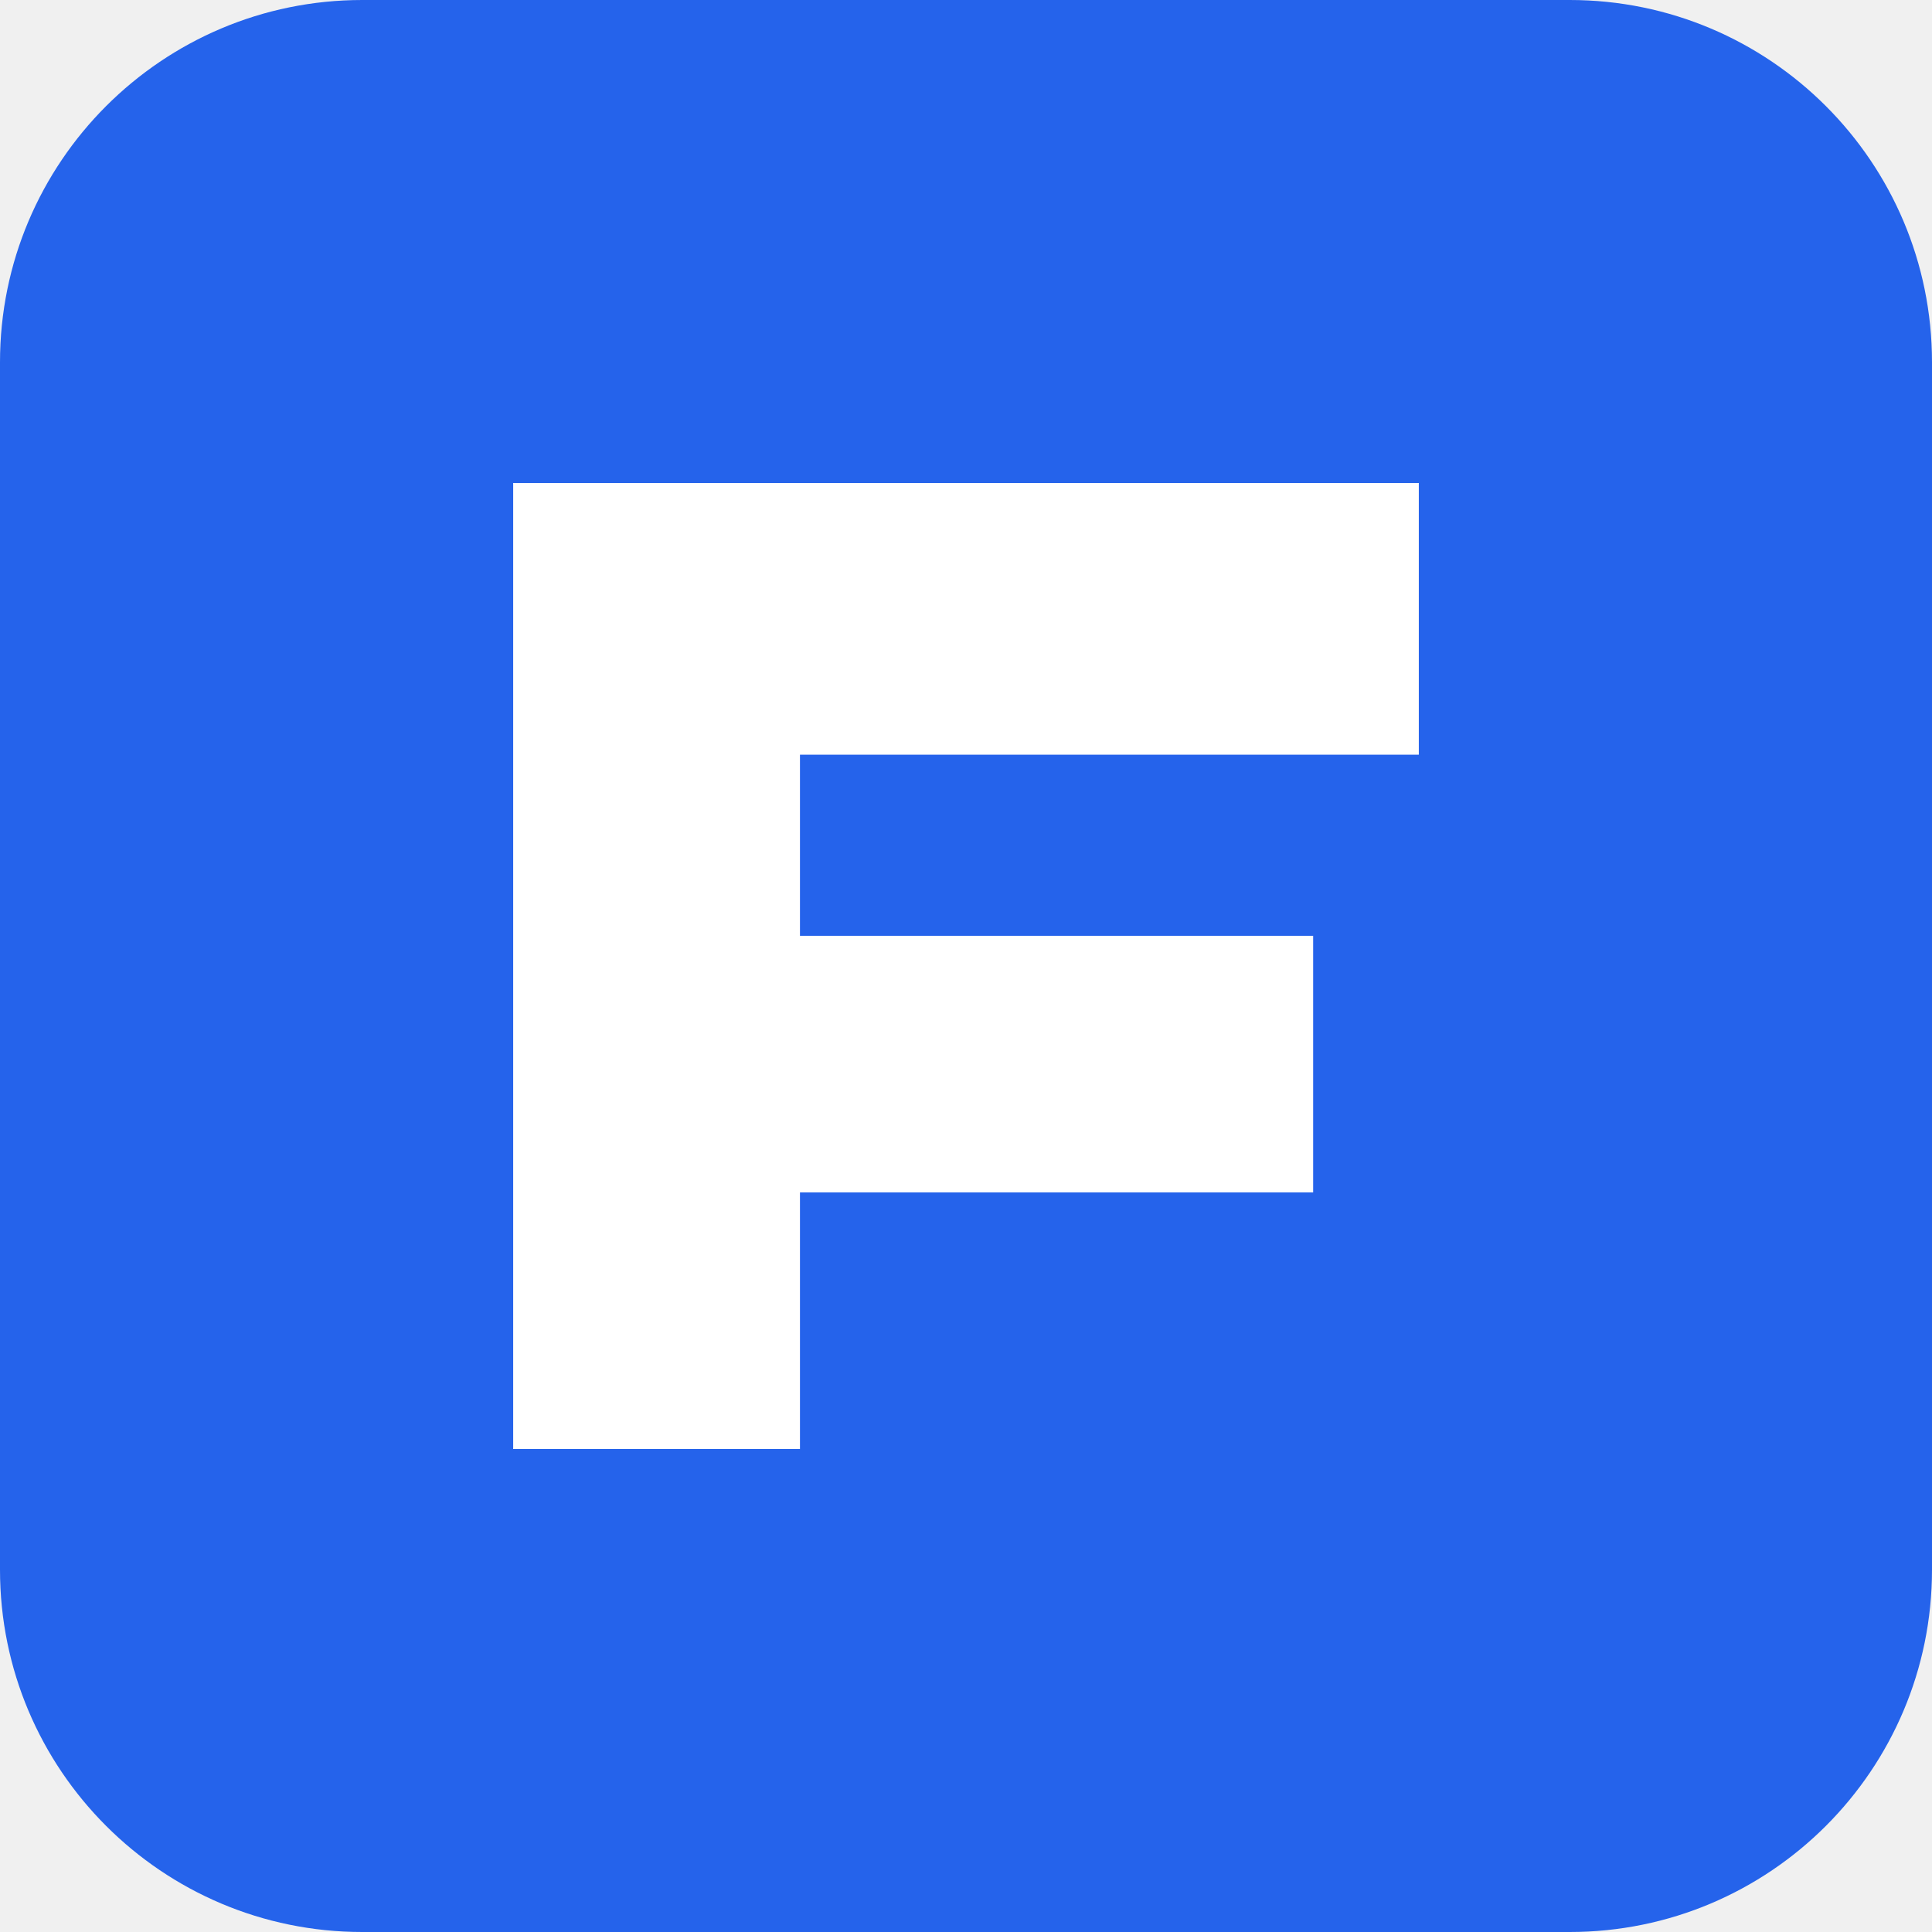
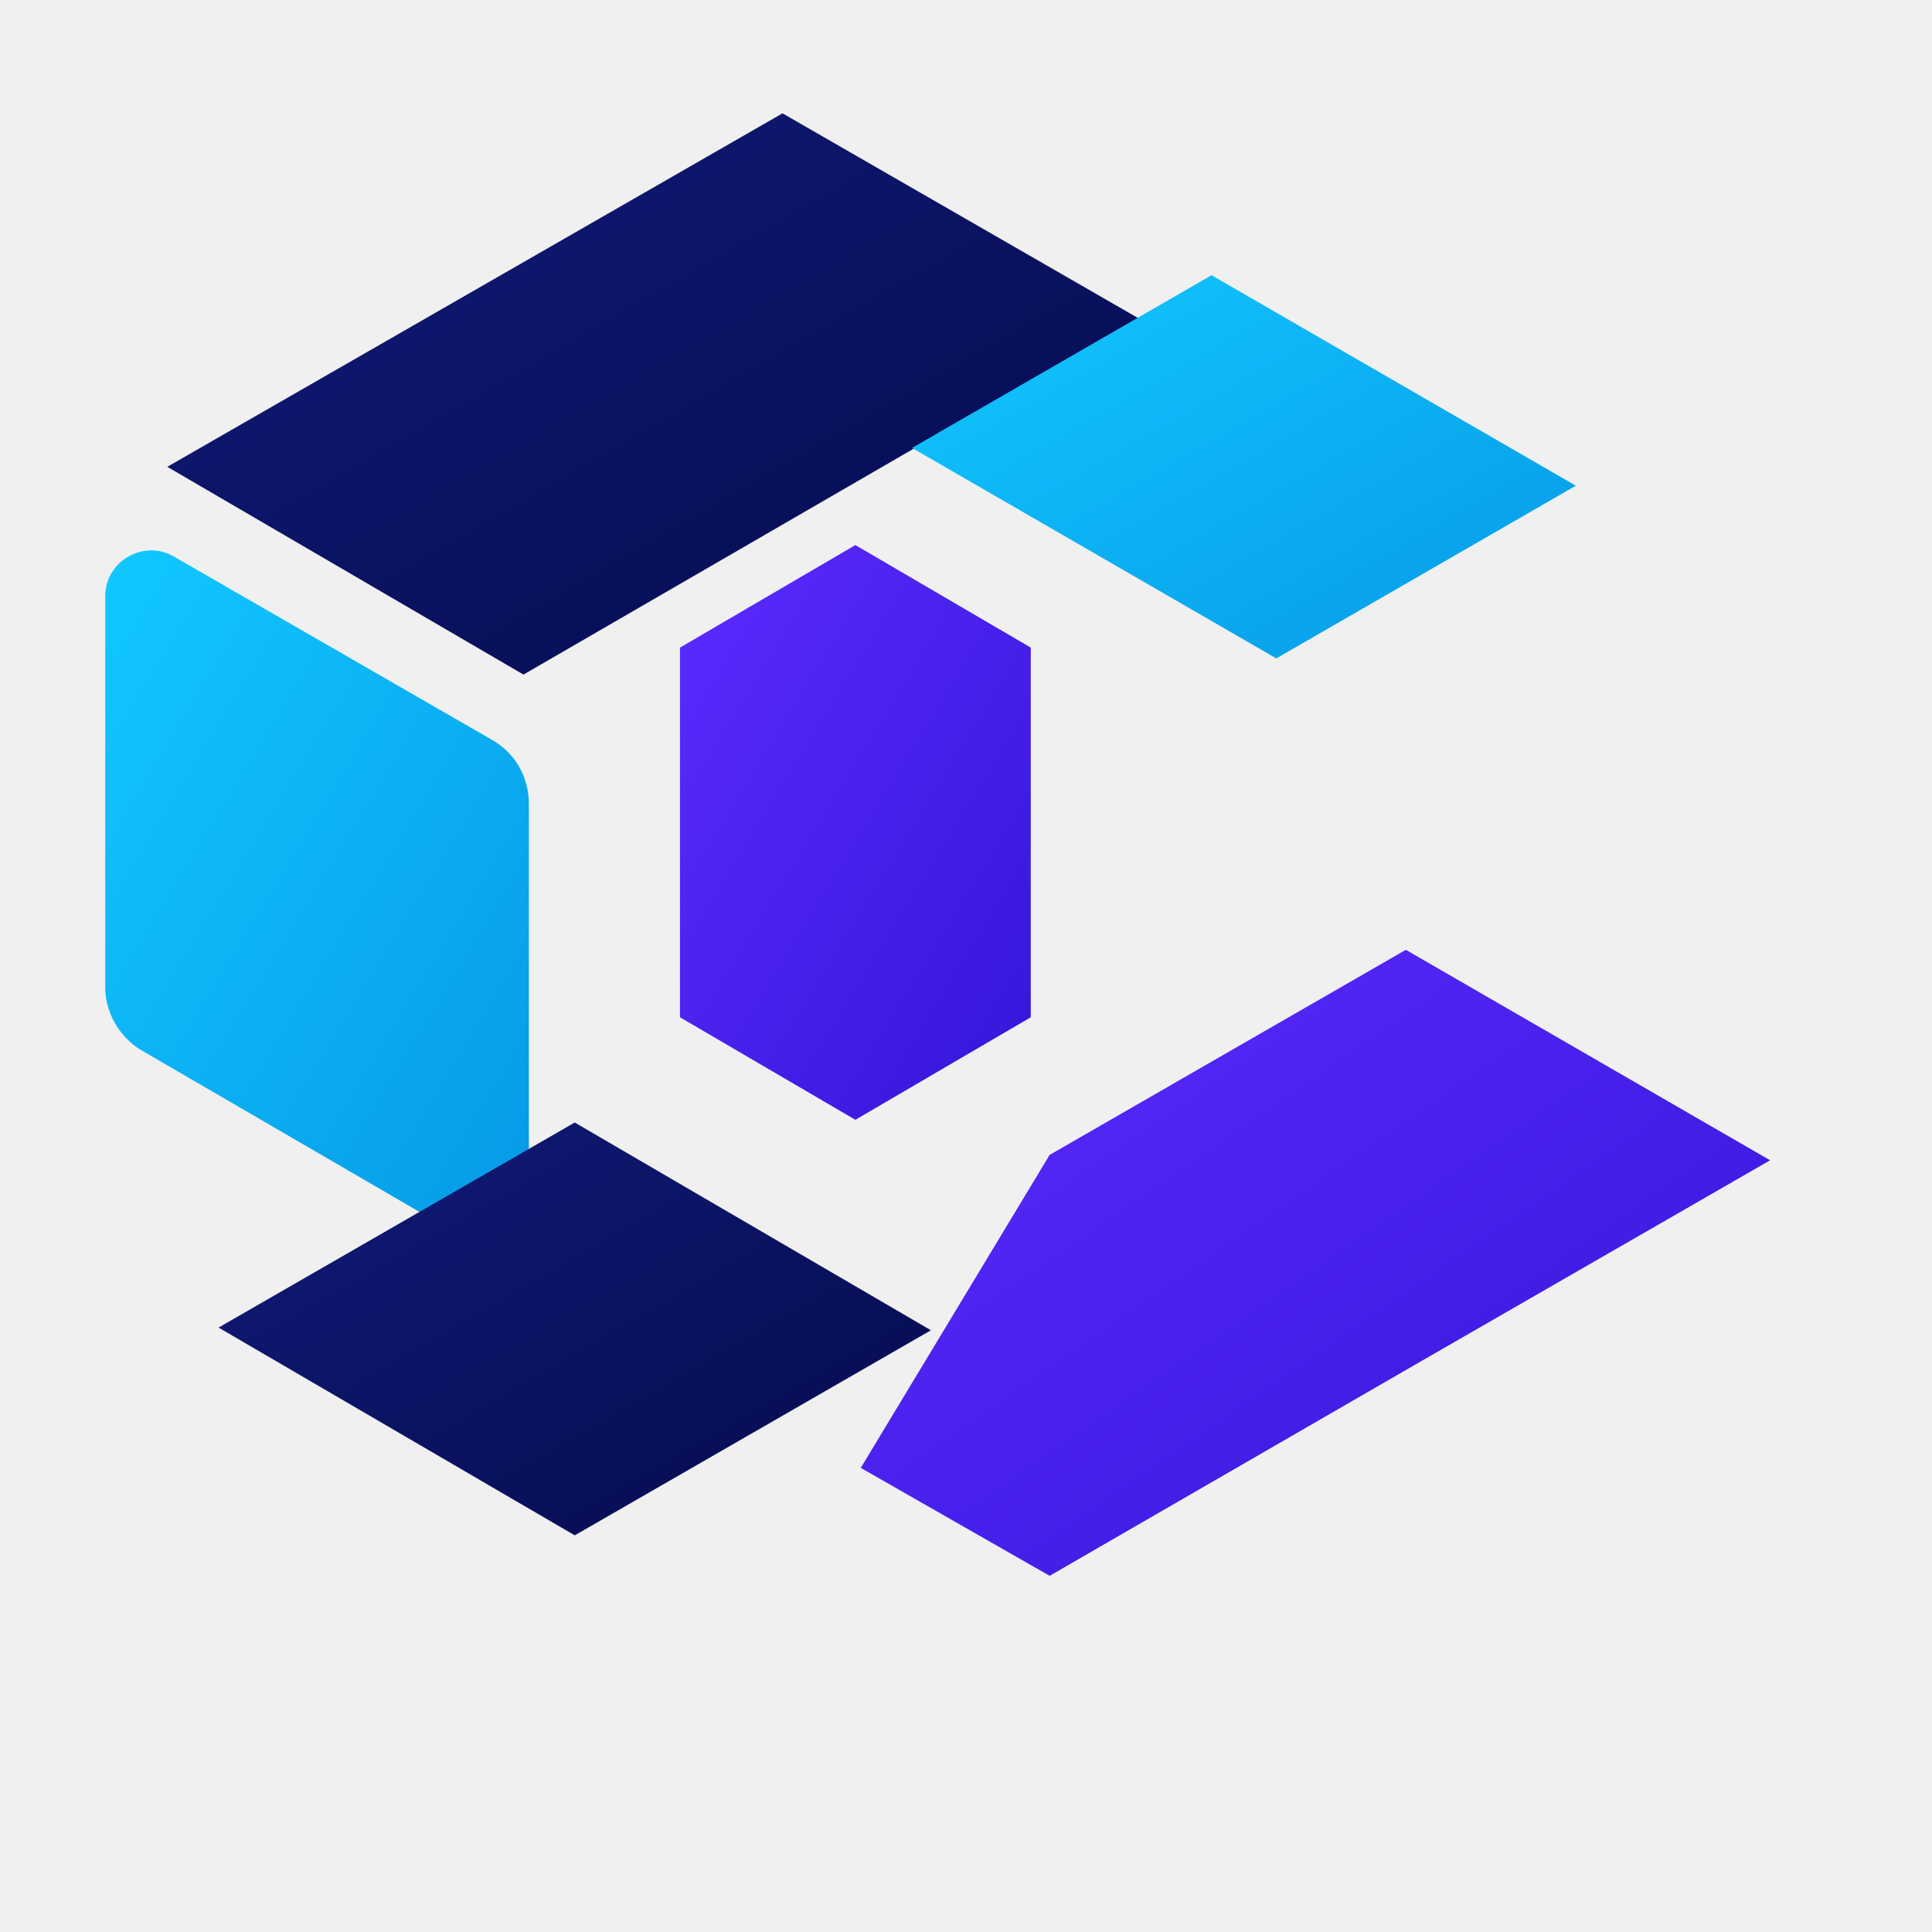
- <svg xmlns="http://www.w3.org/2000/svg" width="128" height="128" viewBox="0 0 128 128">
-   <rect width="128" height="128" rx="24" fill="#2563eb" />
-   <path d="M34 32h60v18H53v12h34v17H53v17H34z" fill="#fff" />
+ <svg xmlns="http://www.w3.org/2000/svg" width="716" height="716" viewBox="0 0 716 716" fill="none">
+   <defs>
+     <linearGradient id="navy" x1="0" y1="0" x2="1" y2="1">
+       <stop stop-color="#111B78" />
+       <stop offset="1" stop-color="#050B4D" />
+     </linearGradient>
+     <linearGradient id="cyan" x1="0" y1="0" x2="1" y2="1">
+       <stop stop-color="#11C8FF" />
+       <stop offset="1" stop-color="#0799E6" />
+     </linearGradient>
+     <linearGradient id="violet" x1="0" y1="0" x2="1" y2="1">
+       <stop stop-color="#5C2BFF" />
+       <stop offset="1" stop-color="#3515D8" />
+     </linearGradient>
+   </defs>
+   <path d="M62 173 290 42l132 76-228 132L62 173Z" fill="url(#navy)" />
+   <path d="M39 221c0-13 14-21 25-15l118 68c9 5 14 14 14 24v144c0 14-15 22-27 15L52 389c-8-5-13-14-13-23V221Z" fill="url(#cyan)" />
+   <path d="m252 240 65-38 65 38v137l-65 38-65-38V240Z" fill="url(#violet)" />
+   <path d="m338 166 111-64 135 78-111 64-135-78Z" fill="url(#cyan)" />
+   <path d="m81 492 132-76 132 77-132 76-132-77Z" fill="url(#navy)" />
+   <path d="m389 428 132-76 135 78-132 76-135 78-70-40 70-116Z" fill="url(#violet)" />
</svg>
